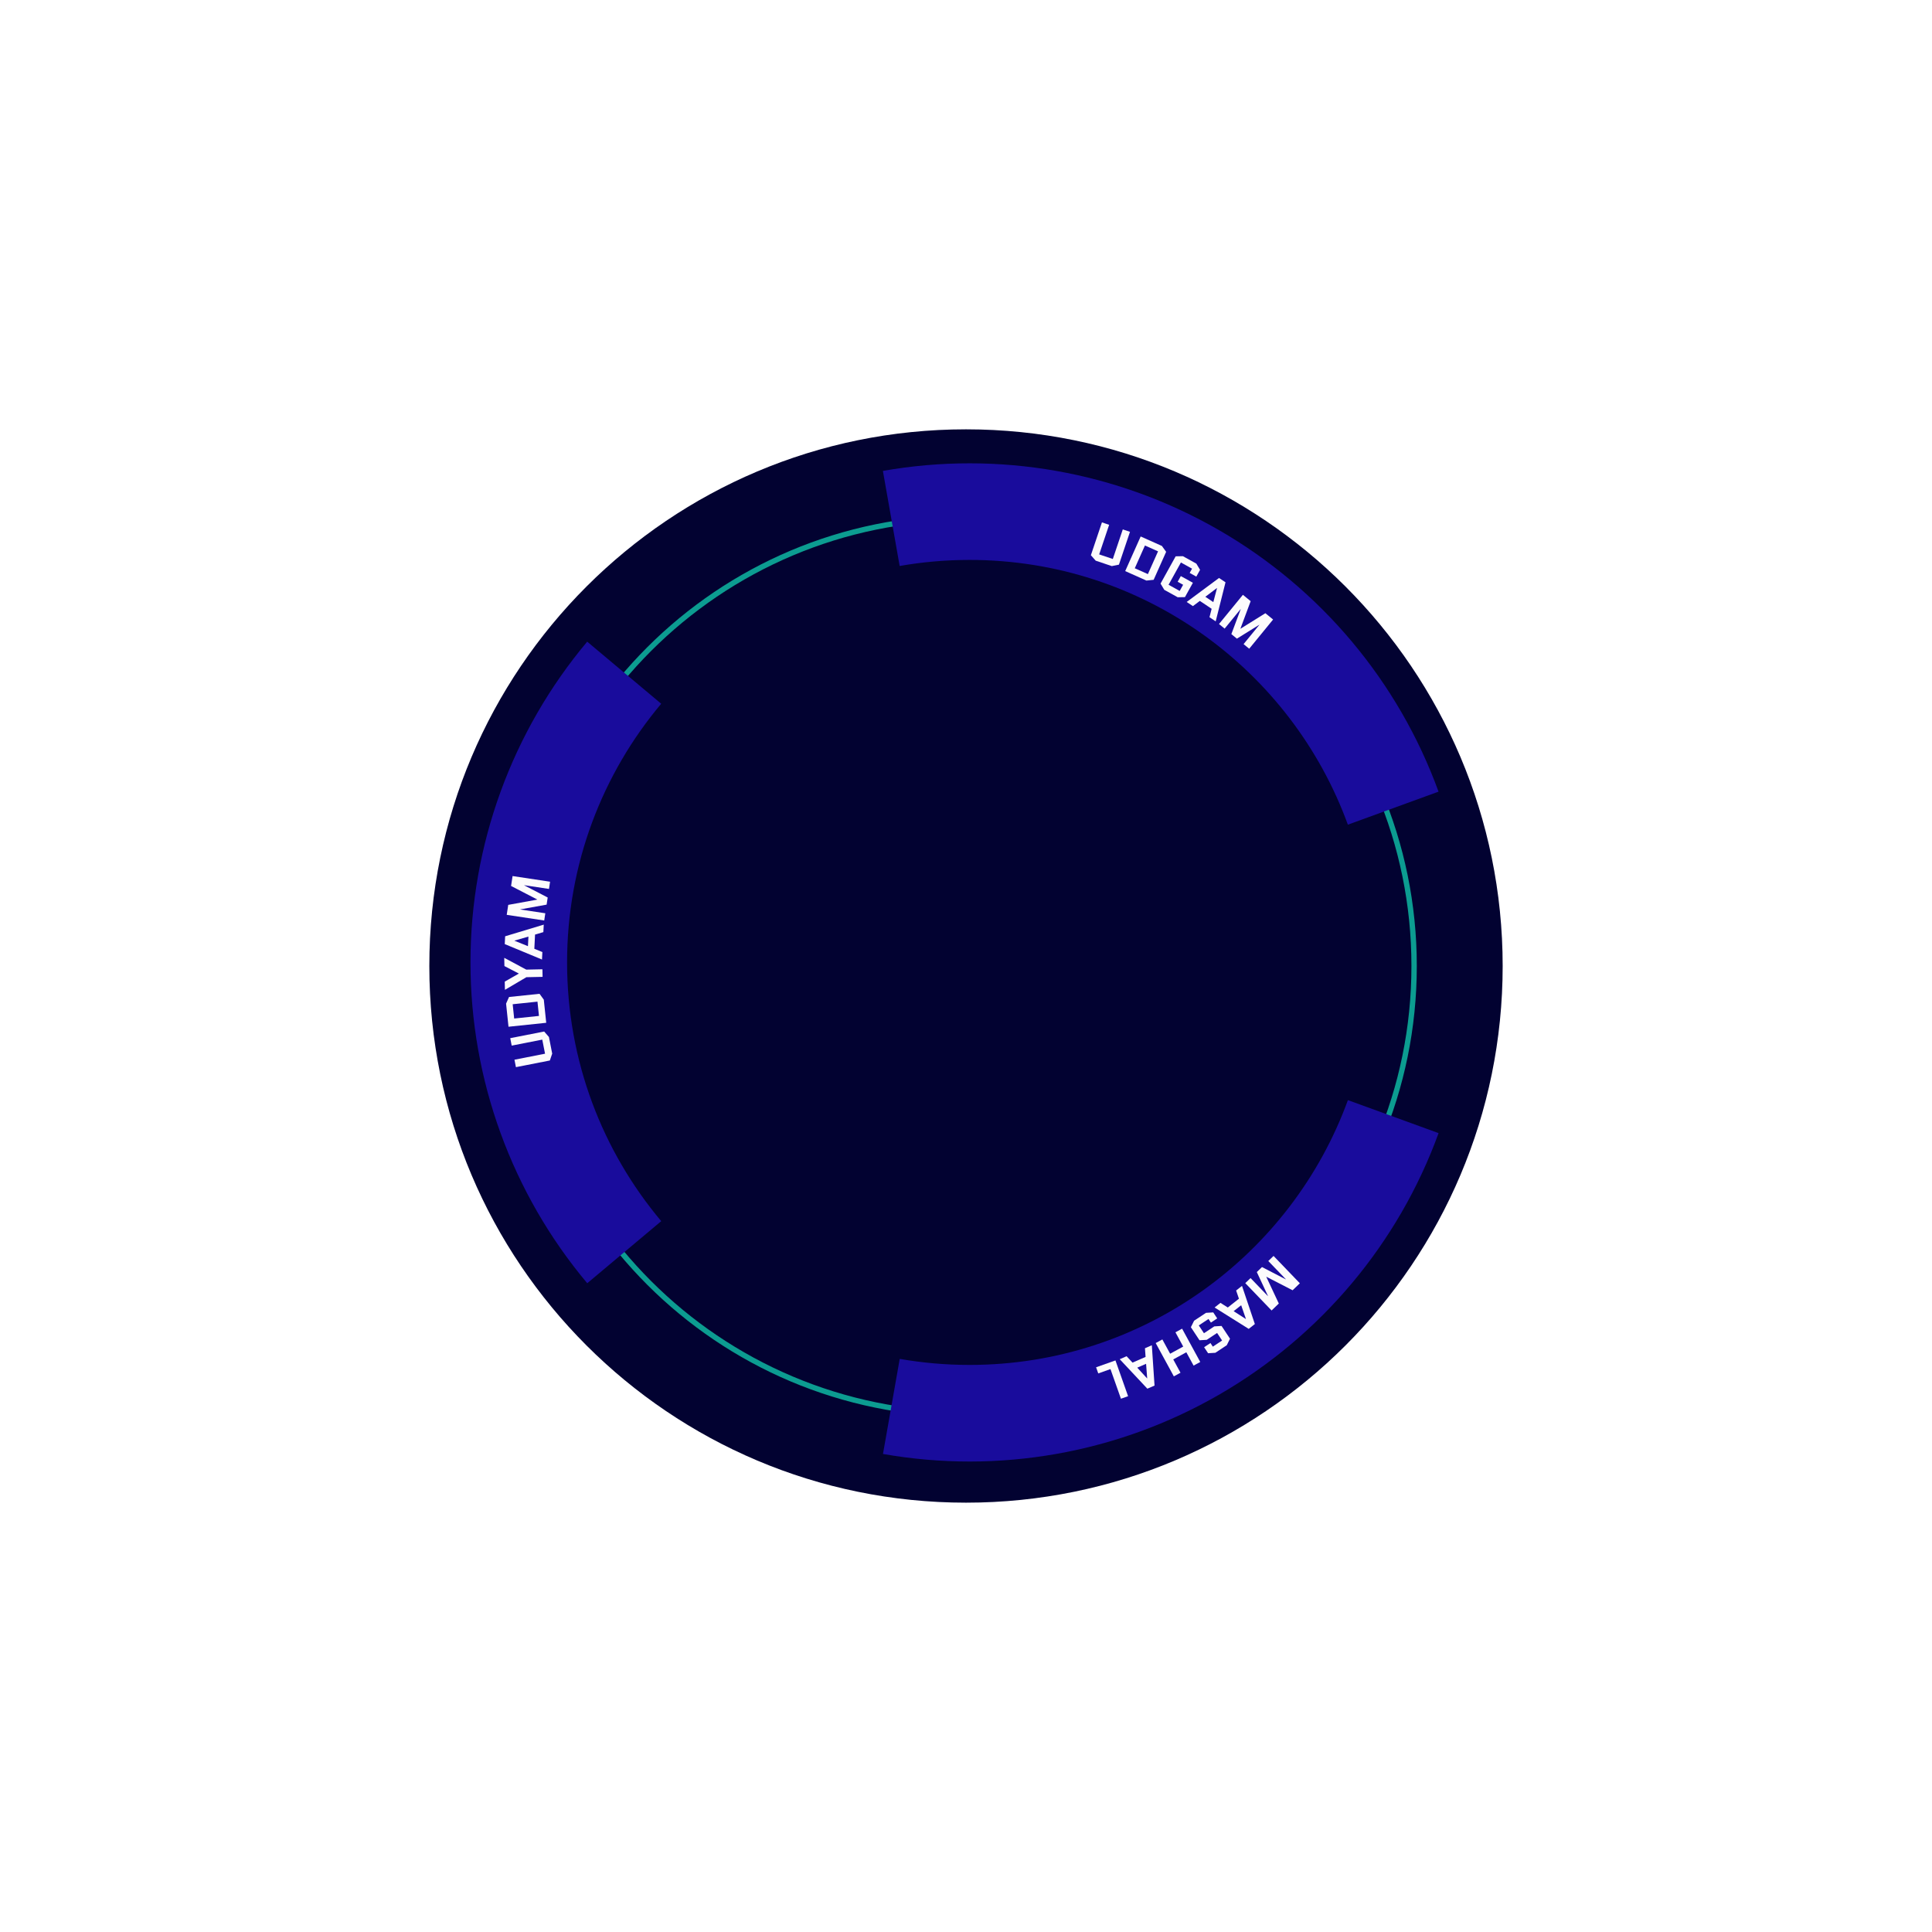
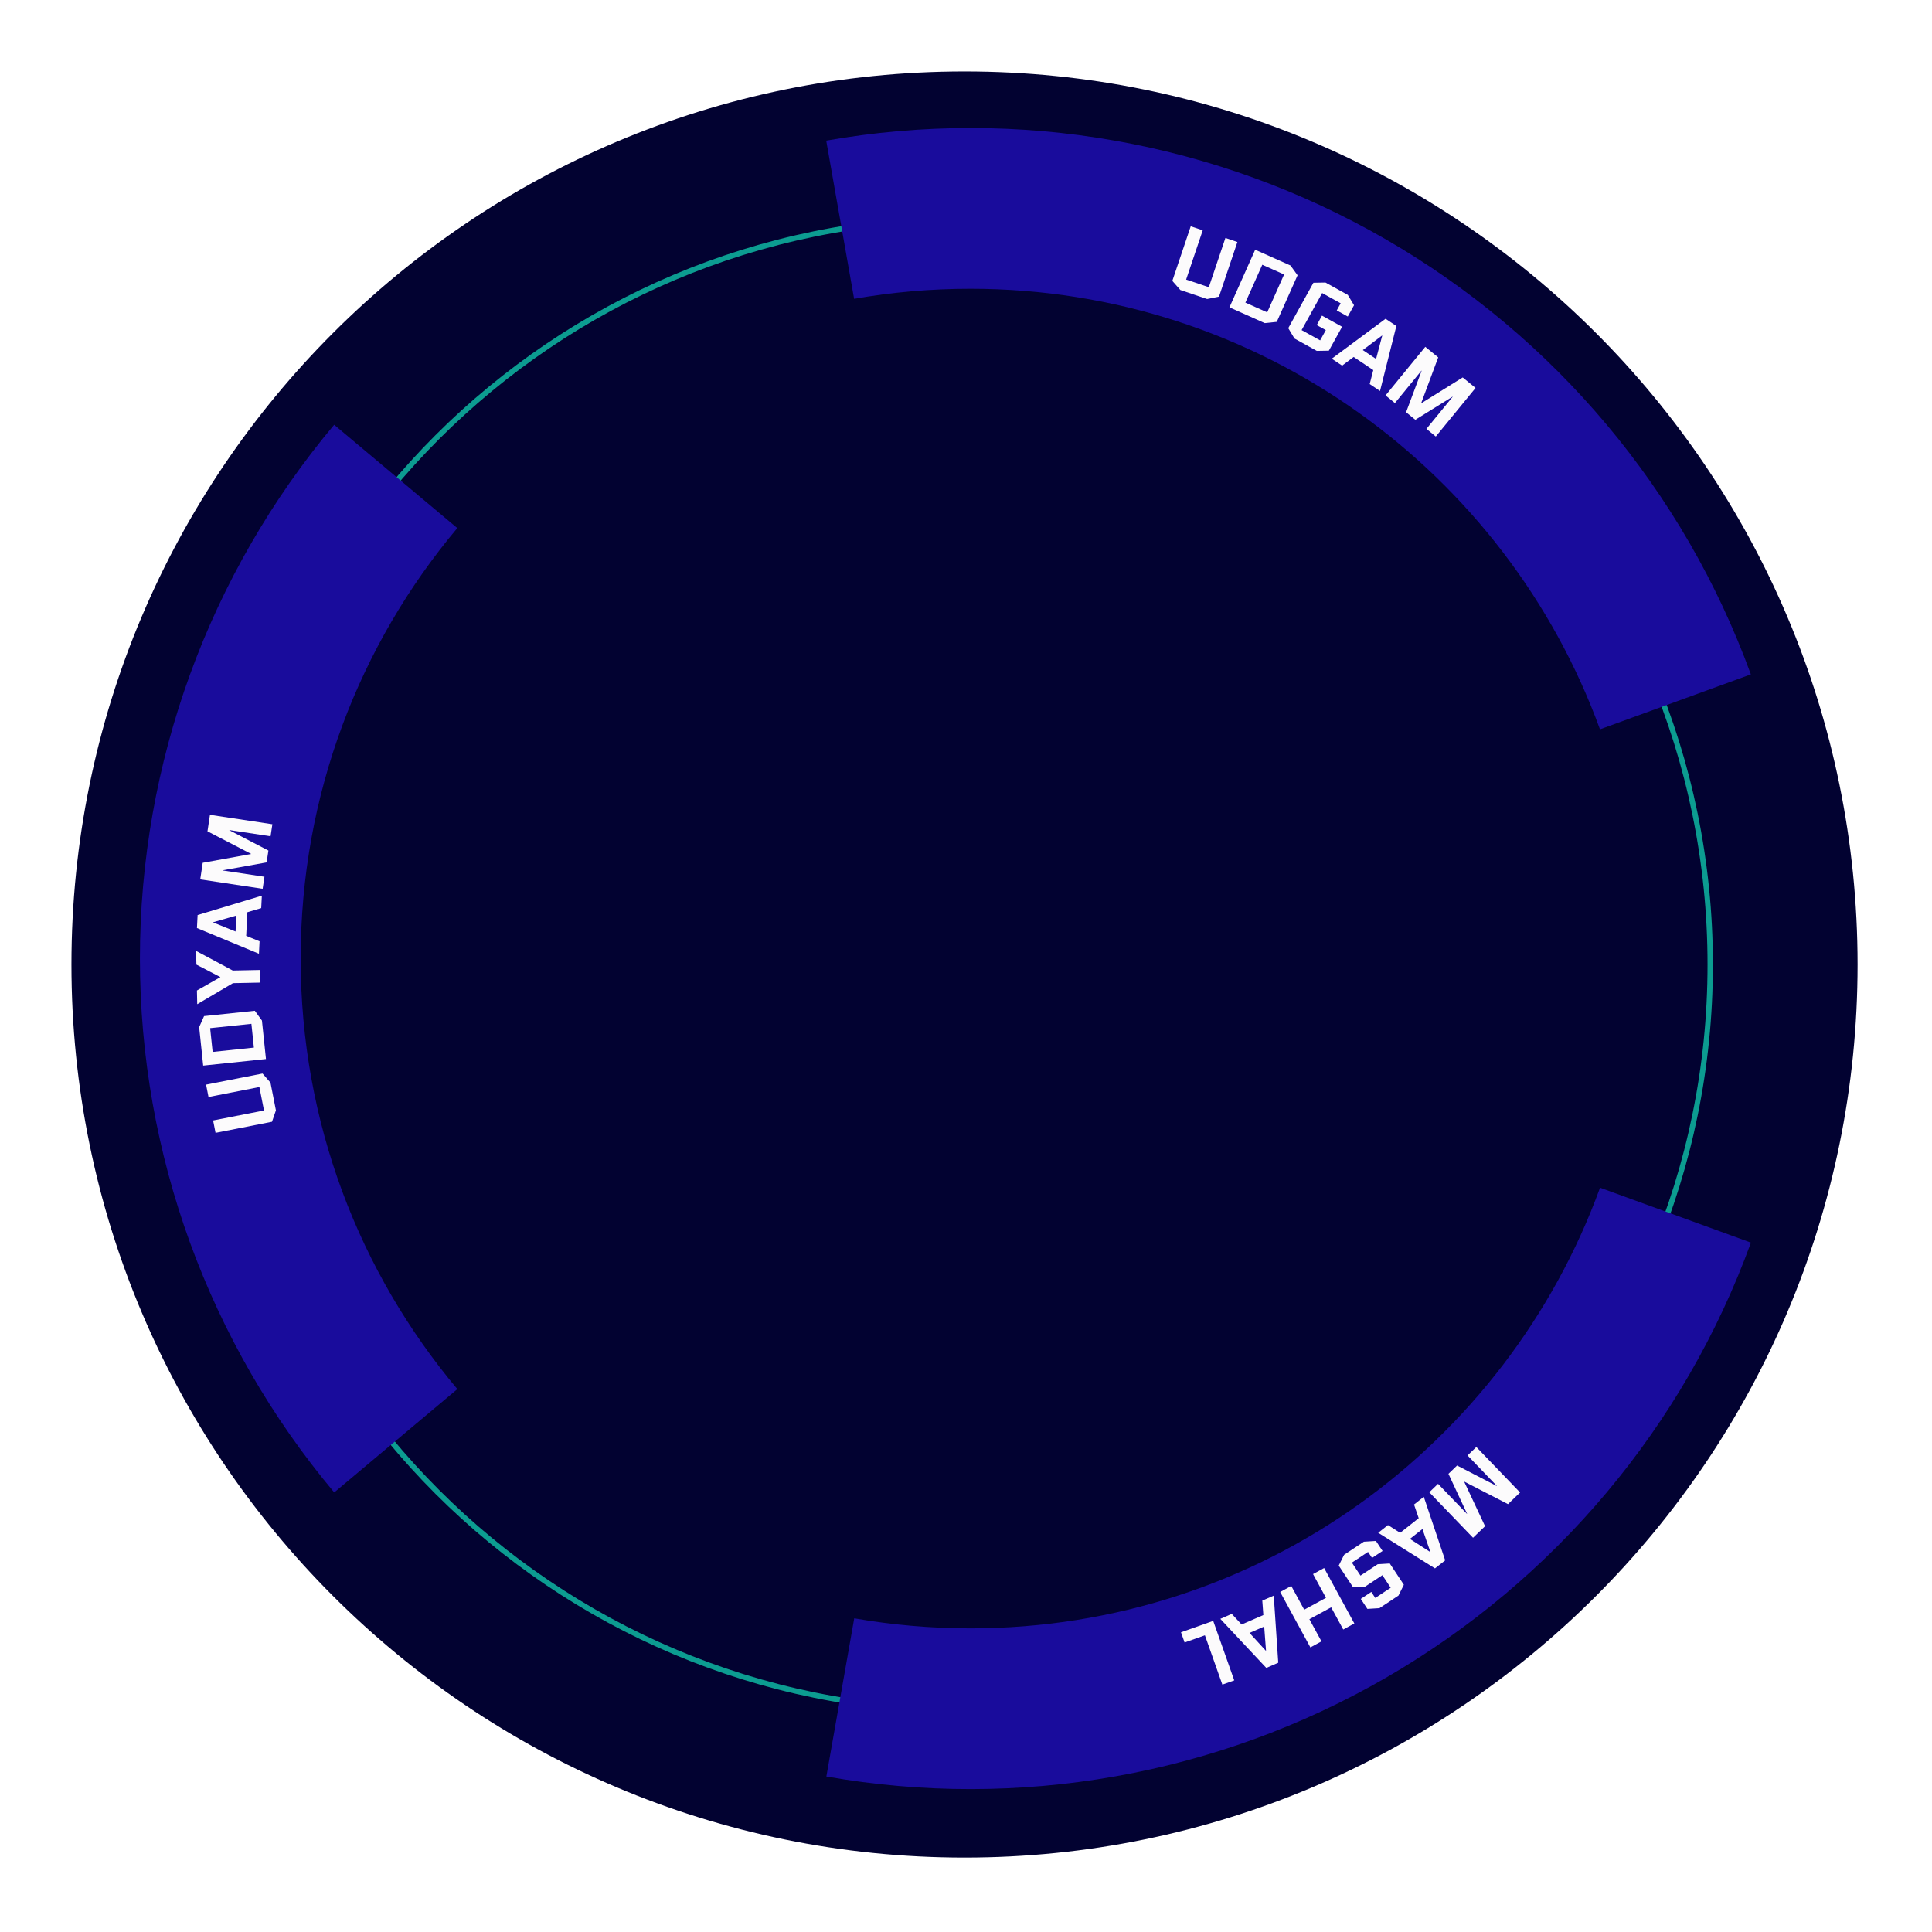
- <svg xmlns="http://www.w3.org/2000/svg" version="1.1" width="1080" height="1080" viewBox="0 0 1080 1080" xml:space="preserve">
+ <svg xmlns="http://www.w3.org/2000/svg" version="1.1" width="1080" height="1080" viewBox="216 216 649 649" xml:space="preserve">
  <defs>
</defs>
  <g transform="matrix(1 0 0 1 540 540)" id="b292a31d-2773-47bb-b682-483b098dbdf5">
    <rect style="stroke: none; stroke-width: 1; stroke-dasharray: none; stroke-linecap: butt; stroke-dashoffset: 0; stroke-linejoin: miter; stroke-miterlimit: 4; fill: rgb(255,255,255); fill-rule: nonzero; opacity: 1; visibility: hidden;" vector-effect="non-scaling-stroke" x="-540" y="-540" rx="0" ry="0" width="1080" height="1080" />
  </g>
  <g transform="matrix(1 0 0 1 540 540)" id="e82b5c31-c55b-4b35-bfd2-847ef6c60b2e">
</g>
  <g transform="matrix(1 0 0 1 540 540)">
    <circle style="stroke: none; stroke-width: 1; stroke-dasharray: none; stroke-linecap: butt; stroke-dashoffset: 0; stroke-linejoin: miter; stroke-miterlimit: 4; fill: rgb(2,2,49); fill-rule: nonzero; opacity: 1;" vector-effect="non-scaling-stroke" cx="0" cy="0" r="300" />
  </g>
  <g transform="matrix(1 0 0 1 540 540)">
    <circle style="stroke: rgb(12,156,145); stroke-width: 3; stroke-dasharray: none; stroke-linecap: butt; stroke-dashoffset: 0; stroke-linejoin: miter; stroke-miterlimit: 4; fill: none; fill-rule: nonzero; opacity: 1;" vector-effect="non-scaling-stroke" cx="0" cy="0" r="250.5" />
  </g>
  <g transform="matrix(1 0 0 1 648.85 360)">
    <path style="stroke: none; stroke-width: 1; stroke-dasharray: none; stroke-linecap: butt; stroke-dashoffset: 0; stroke-linejoin: miter; stroke-miterlimit: 4; fill: rgb(25,12,156); fill-rule: evenodd; opacity: 1;" vector-effect="non-scaling-stroke" transform=" translate(-408.86, -120)" d="M 441.483 56.37 C 384.681 23.58 318.143 11.85 253.552 23.239 L 262.923 76.382 C 275.614 74.159 288.672 73.001 302 73.001 C 399.216 73.001 482.031 134.655 513.478 220.996 L 564.161 202.54 C 541.72 140.912 498.285 89.159 441.483 56.37 Z" stroke-linecap="round" />
  </g>
  <g transform="matrix(1 0 0 1 316.32 538.01)">
    <path style="stroke: none; stroke-width: 1; stroke-dasharray: none; stroke-linecap: butt; stroke-dashoffset: 0; stroke-linejoin: miter; stroke-miterlimit: 4; fill: rgb(25,12,156); fill-rule: evenodd; opacity: 1;" vector-effect="non-scaling-stroke" transform=" translate(-76.32, -298.01)" d="M 129.616 153.394 L 88.249 118.692 C 46.097 168.941 22.995 232.433 23 298.02 C 23.005 363.607 46.115 427.096 88.274 477.338 L 129.636 442.631 C 96.785 403.522 77 353.072 77 298 C 77 242.94 96.777 192.499 129.616 153.394 Z" stroke-linecap="round" />
  </g>
  <g transform="matrix(1 0 0 1 648.88 715.99)">
    <path style="stroke: none; stroke-width: 1; stroke-dasharray: none; stroke-linecap: butt; stroke-dashoffset: 0; stroke-linejoin: miter; stroke-miterlimit: 4; fill: rgb(25,12,156); fill-rule: evenodd; opacity: 1;" vector-effect="non-scaling-stroke" transform=" translate(-408.88, -475.99)" d="M 513.488 374.977 C 482.05 461.333 399.226 523.001 302 523.001 C 288.682 523.001 275.635 521.844 262.953 519.625 L 253.59 572.769 C 318.182 584.149 384.719 572.41 441.517 539.612 C 498.314 506.815 541.742 455.056 564.174 393.425 L 513.488 374.977 Z" stroke-linecap="round" />
  </g>
  <g transform="matrix(1 0 0 1 296.95 586.58)">
    <path style="stroke: none; stroke-width: 1; stroke-dasharray: none; stroke-linecap: butt; stroke-dashoffset: 0; stroke-linejoin: miter; stroke-miterlimit: 4; fill: rgb(252,251,252); fill-rule: nonzero; opacity: 1;" vector-effect="non-scaling-stroke" transform=" translate(-56.94, -346.58)" d="M 46.032 344.508 L 45.215 340.347 L 64.178 336.623 L 66.847 339.68 L 68.674 348.983 L 67.359 352.822 L 48.396 356.545 L 47.579 352.384 L 64.67 349.028 L 63.123 341.152 L 46.032 344.508 Z" stroke-linecap="round" />
  </g>
  <g transform="matrix(1 0 0 1 294.12 564.75)">
    <path style="stroke: none; stroke-width: 1; stroke-dasharray: none; stroke-linecap: butt; stroke-dashoffset: 0; stroke-linejoin: miter; stroke-miterlimit: 4; fill: rgb(252,251,252); fill-rule: nonzero; opacity: 1;" vector-effect="non-scaling-stroke" transform=" translate(-54.12, -324.75)" d="M 61.604 315.54 L 63.989 318.823 L 65.342 331.747 L 44.255 333.956 L 42.901 321.032 L 44.553 317.326 L 61.604 315.54 Z M 47.428 329.36 L 61.285 327.908 L 60.449 319.925 L 46.592 321.377 L 47.428 329.36 Z" stroke-linecap="round" />
  </g>
  <g transform="matrix(1 0 0 1 292.59 544.38)">
    <path style="stroke: none; stroke-width: 1; stroke-dasharray: none; stroke-linecap: butt; stroke-dashoffset: 0; stroke-linejoin: miter; stroke-miterlimit: 4; fill: rgb(252,251,252); fill-rule: nonzero; opacity: 1;" vector-effect="non-scaling-stroke" transform=" translate(-52.58, -304.38)" d="M 63.297 306.073 L 54.243 306.262 L 42.242 313.33 L 42.145 308.727 L 49.989 304.261 L 49.988 304.2 L 41.963 300.036 L 41.867 295.433 L 54.184 302.022 L 63.209 301.833 L 63.297 306.073 Z" stroke-linecap="round" />
  </g>
  <g transform="matrix(1 0 0 1 293.06 526.63)">
    <path style="stroke: none; stroke-width: 1; stroke-dasharray: none; stroke-linecap: butt; stroke-dashoffset: 0; stroke-linejoin: miter; stroke-miterlimit: 4; fill: rgb(252,251,252); fill-rule: nonzero; opacity: 1;" vector-effect="non-scaling-stroke" transform=" translate(-53.06, -286.63)" d="M 42.377 283.39 L 63.958 276.878 L 63.749 281.058 L 59.095 282.435 L 58.698 290.371 L 63.192 292.205 L 62.983 296.385 L 42.158 287.752 L 42.377 283.39 Z M 47.597 285.868 L 55.127 288.917 L 55.395 283.556 L 47.6 285.808 L 47.597 285.868 Z" stroke-linecap="round" />
  </g>
  <g transform="matrix(1 0 0 1 295.38 502.14)">
    <path style="stroke: none; stroke-width: 1; stroke-dasharray: none; stroke-linecap: butt; stroke-dashoffset: 0; stroke-linejoin: miter; stroke-miterlimit: 4; fill: rgb(252,251,252); fill-rule: nonzero; opacity: 1;" vector-effect="non-scaling-stroke" transform=" translate(-55.38, -262.14)" d="M 66.887 256.924 L 53.05 254.836 L 53.041 254.896 L 66.164 261.716 L 65.563 265.7 L 50.827 268.347 L 50.818 268.407 L 64.835 270.522 L 64.225 274.565 L 43.26 271.402 L 44.1 265.831 L 60.32 262.887 L 60.329 262.827 L 45.695 255.258 L 46.531 249.717 L 67.497 252.881 L 66.887 256.924 Z" stroke-linecap="round" />
  </g>
  <g transform="matrix(1 0 0 1 620.74 304.23)">
    <path style="stroke: none; stroke-width: 1; stroke-dasharray: none; stroke-linecap: butt; stroke-dashoffset: 0; stroke-linejoin: miter; stroke-miterlimit: 4; fill: rgb(252,251,252); fill-rule: nonzero; opacity: 1;" vector-effect="non-scaling-stroke" transform=" translate(-380.74, -64.23)" d="M 387.643 55.938 L 391.67 57.294 L 385.488 75.647 L 381.502 76.45 L 372.498 73.417 L 369.81 70.366 L 375.992 52.013 L 380.02 53.37 L 374.448 69.91 L 382.071 72.478 L 387.643 55.938 Z" stroke-linecap="round" />
  </g>
  <g transform="matrix(1 0 0 1 640.44 312.22)">
    <path style="stroke: none; stroke-width: 1; stroke-dasharray: none; stroke-linecap: butt; stroke-dashoffset: 0; stroke-linejoin: miter; stroke-miterlimit: 4; fill: rgb(252,251,252); fill-rule: nonzero; opacity: 1;" vector-effect="non-scaling-stroke" transform=" translate(-400.44, -72.22)" d="M 404.895 84.121 L 400.86 84.542 L 388.999 79.246 L 397.64 59.891 L 409.502 65.187 L 411.882 68.472 L 404.895 84.121 Z M 400.03 64.937 L 394.351 77.656 L 401.678 80.927 L 407.357 68.209 L 400.03 64.937 Z" stroke-linecap="round" />
  </g>
  <g transform="matrix(1 0 0 1 659.8 322.39)">
    <path style="stroke: none; stroke-width: 1; stroke-dasharray: none; stroke-linecap: butt; stroke-dashoffset: 0; stroke-linejoin: miter; stroke-miterlimit: 4; fill: rgb(252,251,252); fill-rule: nonzero; opacity: 1;" vector-effect="non-scaling-stroke" transform=" translate(-419.8, -82.39)" d="M 418.325 85.208 L 420.086 82.029 L 426.84 85.772 L 422.393 93.797 L 418.337 93.869 L 410.842 89.716 L 408.753 86.239 L 417.206 70.983 L 421.261 70.911 L 428.757 75.064 L 430.846 78.541 L 428.747 82.329 L 425.039 80.274 L 426.36 77.89 L 420.136 74.442 L 413.238 86.89 L 419.463 90.339 L 421.37 86.895 L 418.325 85.208 Z" stroke-linecap="round" />
  </g>
  <g transform="matrix(1 0 0 1 674.22 335.21)">
    <path style="stroke: none; stroke-width: 1; stroke-dasharray: none; stroke-linecap: butt; stroke-dashoffset: 0; stroke-linejoin: miter; stroke-miterlimit: 4; fill: rgb(252,251,252); fill-rule: nonzero; opacity: 1;" vector-effect="non-scaling-stroke" transform=" translate(-434.22, -95.2)" d="M 445.071 85.5 L 439.581 107.328 L 436.108 105.005 L 437.315 100.312 L 430.72 95.902 L 426.845 98.811 L 423.371 96.488 L 441.446 83.076 L 445.071 85.5 Z M 440.271 88.701 L 433.797 93.588 L 438.253 96.568 L 440.321 88.735 L 440.271 88.701 Z" stroke-linecap="round" />
  </g>
  <g transform="matrix(1 0 0 1 696.55 347.57)">
    <path style="stroke: none; stroke-width: 1; stroke-dasharray: none; stroke-linecap: butt; stroke-dashoffset: 0; stroke-linejoin: miter; stroke-miterlimit: 4; fill: rgb(252,251,252); fill-rule: nonzero; opacity: 1;" vector-effect="non-scaling-stroke" transform=" translate(-456.54, -107.56)" d="M 455.158 120.055 L 463.971 109.283 L 463.924 109.245 L 451.427 117.003 L 448.326 114.465 L 453.547 100.521 L 453.5 100.482 L 444.572 111.394 L 441.425 108.819 L 454.778 92.498 L 459.115 96.046 L 453.394 111.411 L 453.441 111.449 L 467.345 102.78 L 471.659 106.309 L 458.305 122.63 L 455.158 120.055 Z" stroke-linecap="round" />
  </g>
  <g transform="matrix(1 0 0 1 711.38 717.32)">
    <path style="stroke: none; stroke-width: 1; stroke-dasharray: none; stroke-linecap: butt; stroke-dashoffset: 0; stroke-linejoin: miter; stroke-miterlimit: 4; fill: rgb(252,251,252); fill-rule: nonzero; opacity: 1;" vector-effect="non-scaling-stroke" transform=" translate(-471.38, -477.32)" d="M 459.072 474.448 L 468.773 484.533 L 468.817 484.491 L 462.564 471.088 L 465.467 468.295 L 478.766 475.172 L 478.81 475.13 L 468.982 464.914 L 471.929 462.079 L 486.628 477.359 L 482.568 481.265 L 467.912 473.719 L 467.868 473.761 L 474.863 488.678 L 470.824 492.563 L 456.125 477.282 L 459.072 474.448 Z" stroke-linecap="round" />
  </g>
  <g transform="matrix(1 0 0 1 690.22 730.83)">
    <path style="stroke: none; stroke-width: 1; stroke-dasharray: none; stroke-linecap: butt; stroke-dashoffset: 0; stroke-linejoin: miter; stroke-miterlimit: 4; fill: rgb(252,251,252); fill-rule: nonzero; opacity: 1;" vector-effect="non-scaling-stroke" transform=" translate(-450.22, -490.82)" d="M 458.043 502.844 L 438.968 490.884 L 442.25 488.296 L 446.342 490.893 L 452.574 485.979 L 451.002 481.393 L 454.284 478.805 L 461.468 500.143 L 458.043 502.844 Z M 456.478 497.289 L 453.826 489.621 L 449.616 492.941 L 456.431 497.326 L 456.478 497.289 Z" stroke-linecap="round" />
  </g>
  <g transform="matrix(1 0 0 1 676.64 745.05)">
    <path style="stroke: none; stroke-width: 1; stroke-dasharray: none; stroke-linecap: butt; stroke-dashoffset: 0; stroke-linejoin: miter; stroke-miterlimit: 4; fill: rgb(252,251,252); fill-rule: nonzero; opacity: 1;" vector-effect="non-scaling-stroke" transform=" translate(-436.64, -505.05)" d="M 442.854 501.207 L 447.585 508.355 L 445.775 511.987 L 439.385 516.217 L 435.335 516.464 L 433.111 513.104 L 436.648 510.764 L 437.985 512.785 L 443.163 509.357 L 440.371 505.139 L 434.587 508.968 L 430.537 509.215 L 425.705 501.915 L 427.515 498.283 L 434.158 493.886 L 438.208 493.639 L 440.432 496.999 L 436.896 499.339 L 435.558 497.319 L 430.128 500.913 L 433.02 505.283 L 438.804 501.454 L 442.854 501.207 Z" stroke-linecap="round" />
  </g>
  <g transform="matrix(1 0 0 1 658.49 756.07)">
    <path style="stroke: none; stroke-width: 1; stroke-dasharray: none; stroke-linecap: butt; stroke-dashoffset: 0; stroke-linejoin: miter; stroke-miterlimit: 4; fill: rgb(252,251,252); fill-rule: nonzero; opacity: 1;" vector-effect="non-scaling-stroke" transform=" translate(-418.49, -516.07)" d="M 421.426 512.745 L 417.078 504.766 L 420.801 502.736 L 430.948 521.354 L 427.224 523.383 L 423.165 515.936 L 415.851 519.922 L 419.91 527.37 L 416.186 529.399 L 406.04 510.781 L 409.763 508.752 L 414.112 516.731 L 421.426 512.745 Z" stroke-linecap="round" />
  </g>
  <g transform="matrix(1 0 0 1 635.66 764.15)">
    <path style="stroke: none; stroke-width: 1; stroke-dasharray: none; stroke-linecap: butt; stroke-dashoffset: 0; stroke-linejoin: miter; stroke-miterlimit: 4; fill: rgb(252,251,252); fill-rule: nonzero; opacity: 1;" vector-effect="non-scaling-stroke" transform=" translate(-395.66, -524.15)" d="M 401.381 536.289 L 385.933 519.811 L 389.778 518.139 L 393.085 521.705 L 400.386 518.53 L 400.033 513.68 L 403.879 512.008 L 405.393 534.544 L 401.381 536.289 Z M 401.282 530.5 L 400.669 522.383 L 395.737 524.528 L 401.227 530.524 L 401.282 530.5 Z" stroke-linecap="round" />
  </g>
  <g transform="matrix(1 0 0 1 621.67 771.19)">
    <path style="stroke: none; stroke-width: 1; stroke-dasharray: none; stroke-linecap: butt; stroke-dashoffset: 0; stroke-linejoin: miter; stroke-miterlimit: 4; fill: rgb(252,251,252); fill-rule: nonzero; opacity: 1;" vector-effect="non-scaling-stroke" transform=" translate(-381.67, -531.19)" d="M 383.543 520.492 L 390.613 540.481 L 386.615 541.896 L 380.757 525.333 L 373.932 527.747 L 372.72 524.32 L 383.543 520.492 Z" stroke-linecap="round" />
  </g>
  <g transform="matrix(NaN NaN NaN NaN 0 0)">
    <g style="">
</g>
  </g>
</svg>
